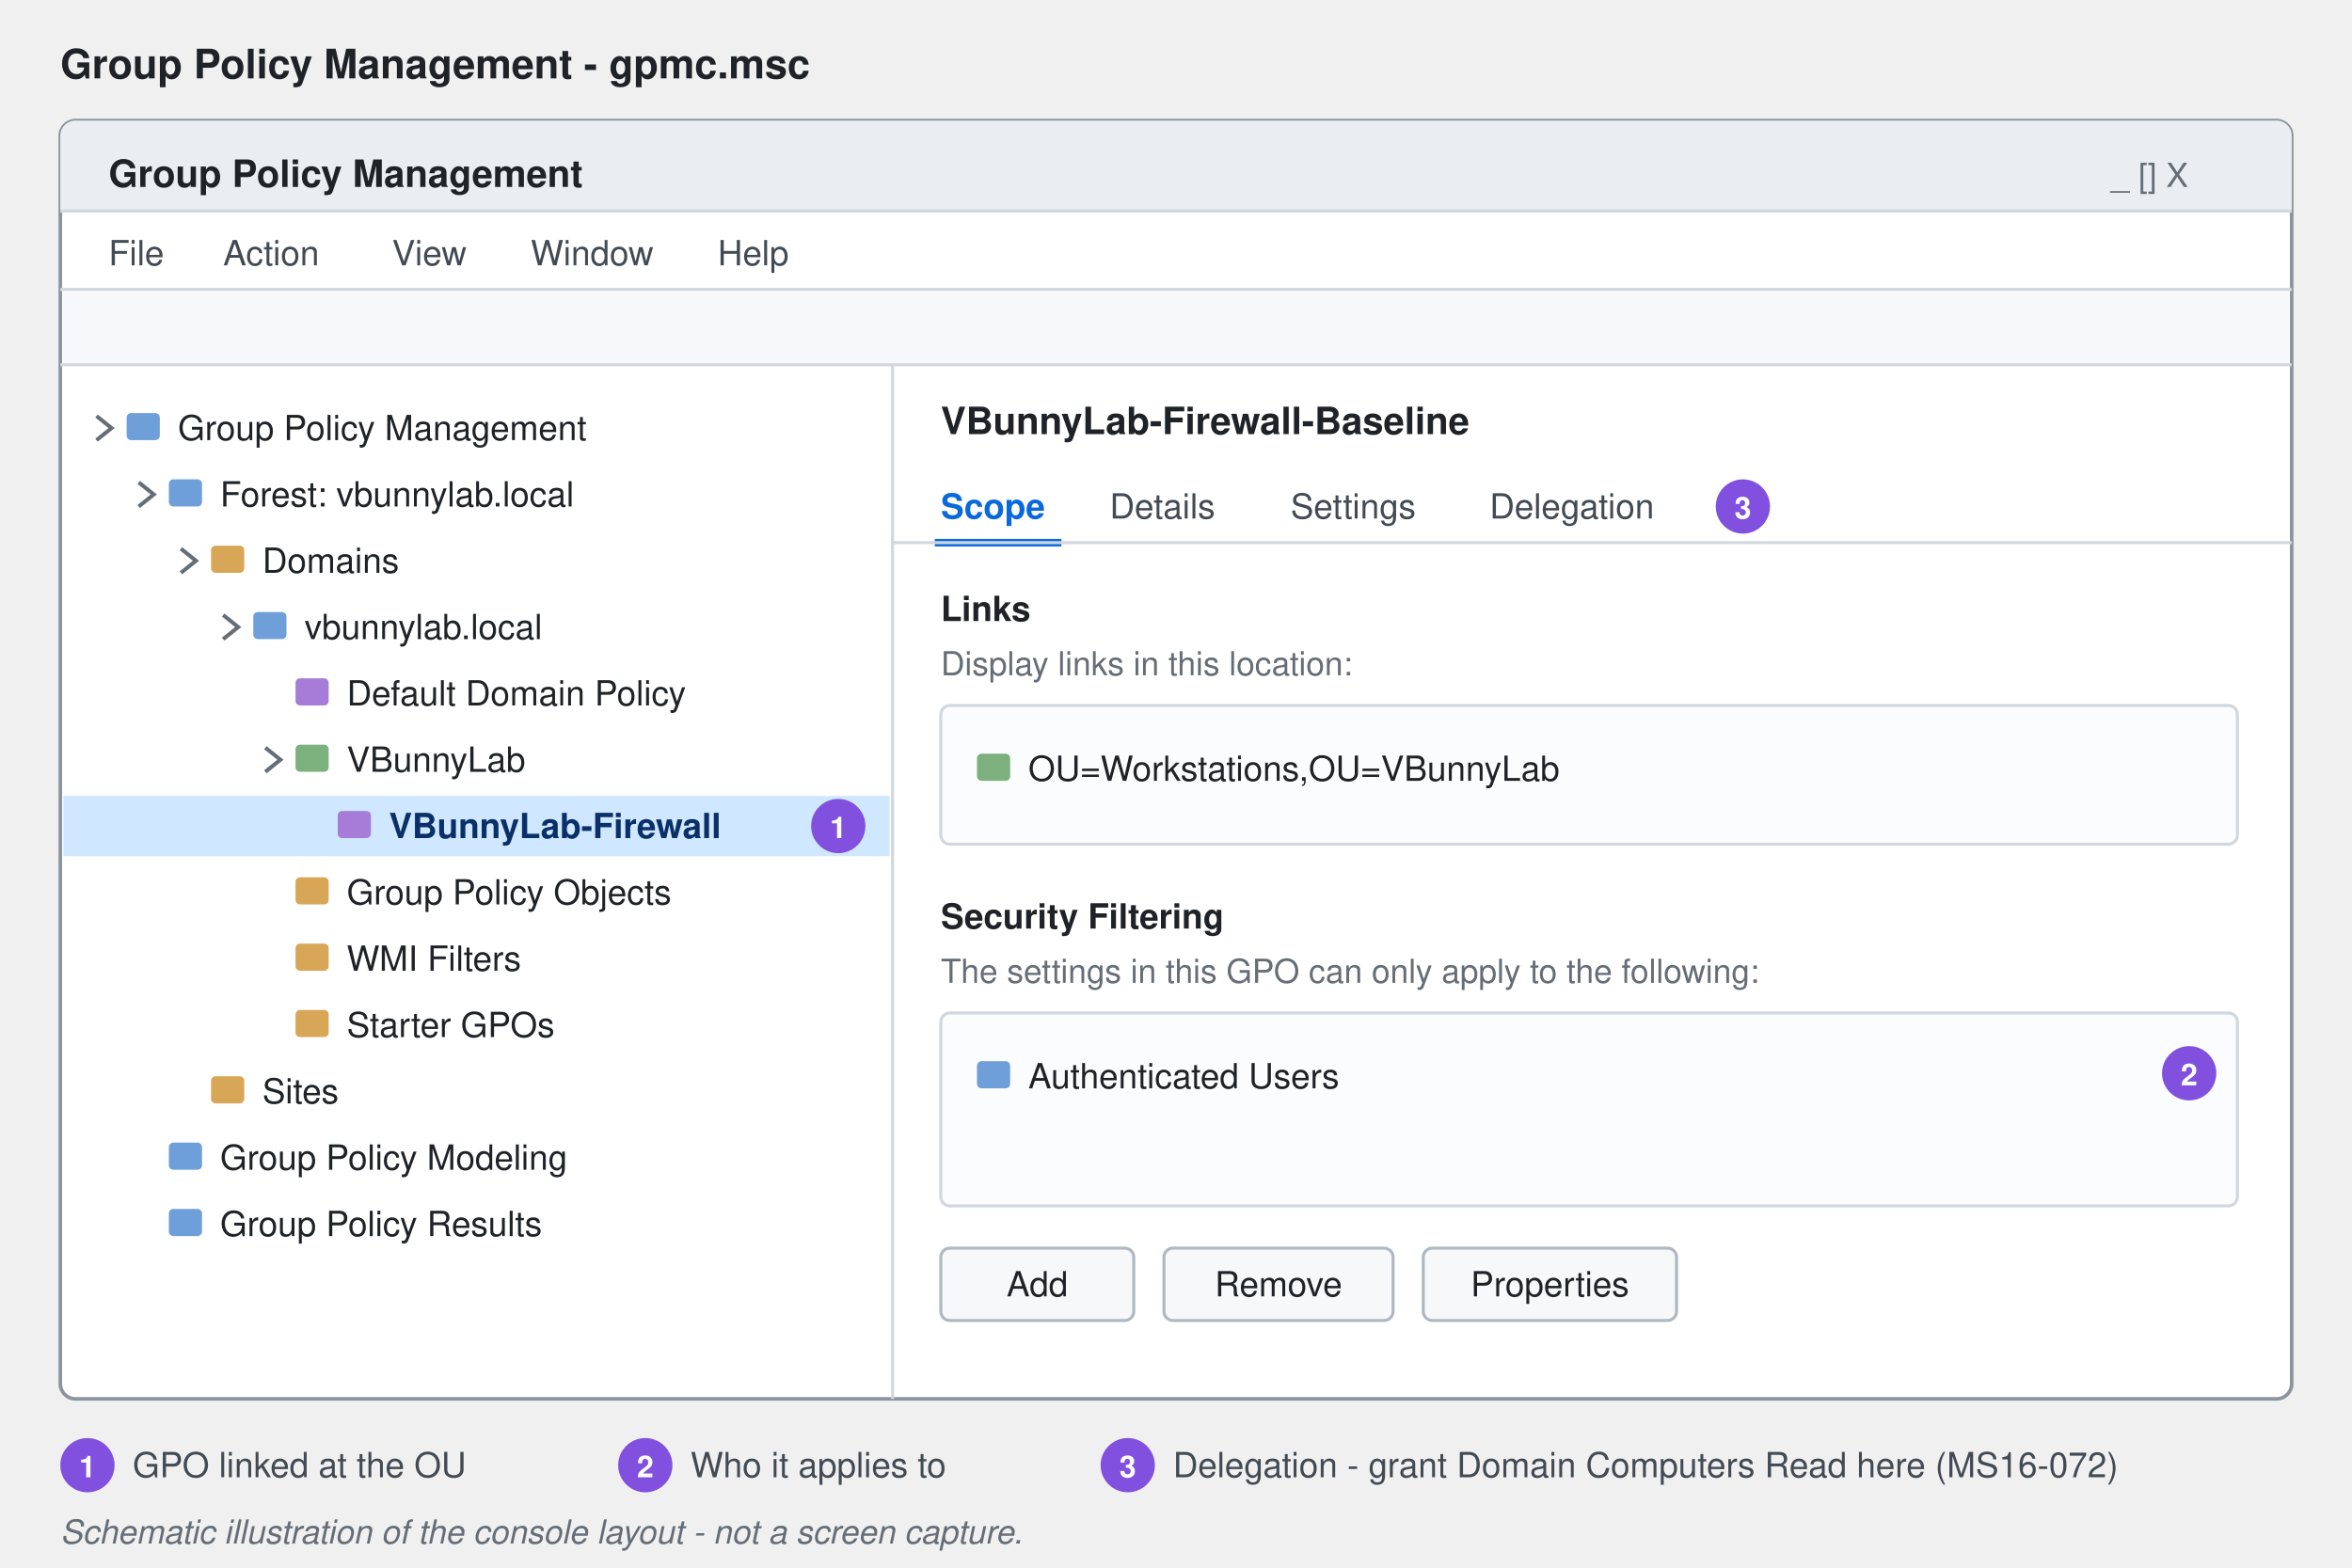
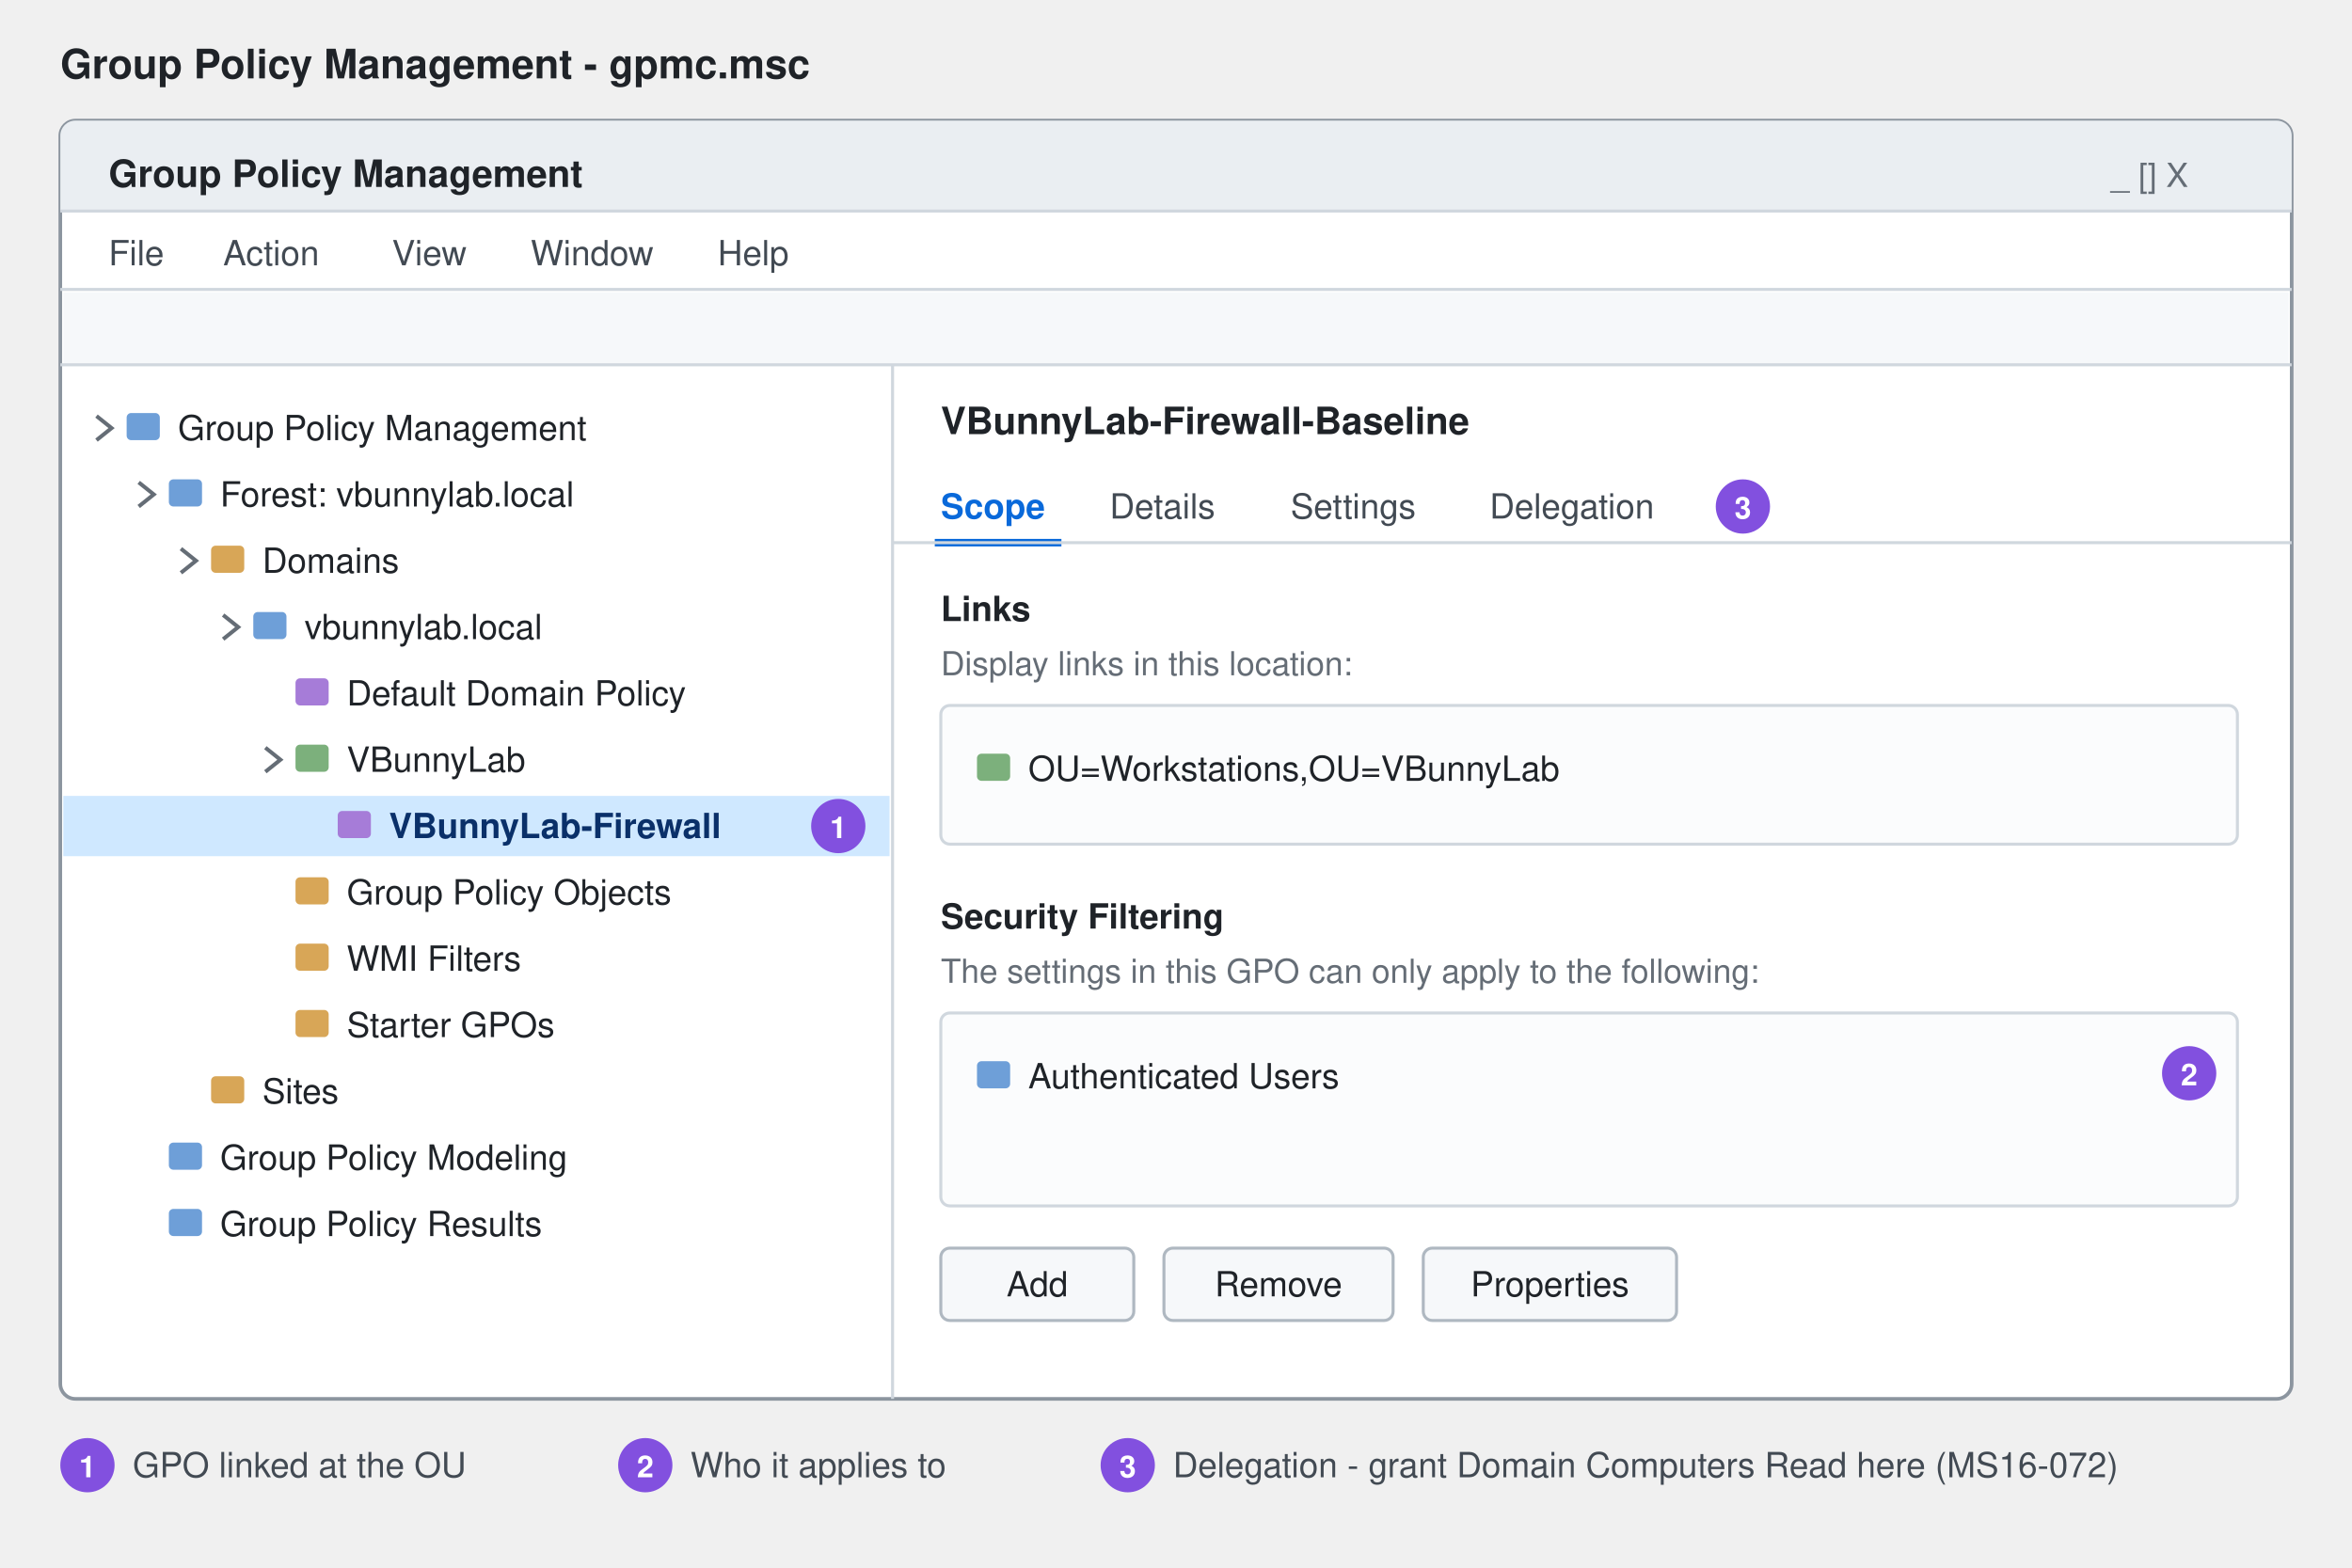
<svg xmlns="http://www.w3.org/2000/svg" viewBox="0 0 780 520" width="780" height="520" role="img" aria-labelledby="t d">
  <style>
    text { font-family: -apple-system, BlinkMacSystemFont, "Segoe UI", Helvetica, Arial, sans-serif; }
    .win    { fill: #ffffff; stroke: #8c959f; stroke-width: 1.2; }
    .title  { fill: #eaeef2; }
    .strip  { fill: #f6f8fa; }
    .box    { fill: #fbfcfd; stroke: #d0d7de; stroke-width: 1; }
    .btn    { fill: #f6f8fa; stroke: #afb8c1; stroke-width: 1; }
    .divide { stroke: #d0d7de; stroke-width: 1; }
    .sel    { fill: #cfe8ff; }
    .tabsel { stroke: #0969da; stroke-width: 2.5; }
    .icon   { fill: #d8a657; }
    .iconb  { fill: #6e9fd8; }
    .icong  { fill: #7cb07c; }
    .iconp  { fill: #a67cd8; }
    .chev   { fill: none; stroke: #656d76; stroke-width: 1.3; }
    .wtitle { fill: #1f2328; font-size: 12.5px; font-weight: 600; }
    .menu   { fill: #424a53; font-size: 11.5px; }
    .tree   { fill: #1f2328; font-size: 11.5px; }
    .treesel{ fill: #0a3069; font-size: 11.5px; font-weight: 600; }
    .ptitle { fill: #1f2328; font-size: 12.5px; font-weight: 600; }
    .tab    { fill: #424a53; font-size: 11.5px; }
    .tabon  { fill: #0969da; font-size: 11.5px; font-weight: 600; }
    .lbl    { fill: #1f2328; font-size: 11.5px; font-weight: 600; }
    .cell   { fill: #1f2328; font-size: 11.5px; }
    .dim    { fill: #656d76; font-size: 11px; }
    .badge  { fill: #8250df; }
    .bnum   { fill: #ffffff; font-size: 10px; font-weight: 700; }
    .legend { fill: #424a53; font-size: 11.5px; }
    .cap    { fill: #656d76; font-size: 11px; font-style: italic; }
    .hdr    { fill: #1f2328; font-size: 13.5px; font-weight: 600; }

    @media (prefers-color-scheme: dark) {
      .win    { fill: #161b22; stroke: #484f58; }
      .title  { fill: #21262d; }
      .strip  { fill: #0d1117; }
      .box    { fill: #0d1117; stroke: #30363d; }
      .btn    { fill: #21262d; stroke: #484f58; }
      .divide { stroke: #30363d; }
      .sel    { fill: #163a63; }
      .tabsel { stroke: #58a6ff; }
      .iconb  { fill: #58a6ff; }
      .icong  { fill: #3fb950; }
      .iconp  { fill: #bc8cff; }
      .chev   { stroke: #8b949e; }
      .wtitle { fill: #e6edf3; }
      .menu   { fill: #b1bac4; }
      .tree   { fill: #e6edf3; }
      .treesel{ fill: #cae8ff; }
      .ptitle { fill: #e6edf3; }
      .tab    { fill: #b1bac4; }
      .tabon  { fill: #58a6ff; }
      .lbl    { fill: #e6edf3; }
      .cell   { fill: #e6edf3; }
      .dim    { fill: #8b949e; }
      .badge  { fill: #bc8cff; }
      .bnum   { fill: #0d1117; }
      .legend { fill: #b1bac4; }
      .cap    { fill: #8b949e; }
      .hdr    { fill: #e6edf3; }
    }
  </style>
  <text class="hdr" x="20" y="26">Group Policy Management  -  gpmc.msc</text>
  <rect class="win" x="20" y="40" width="740" height="424" rx="5" />
  <path class="title" d="M20 45 a5 5 0 0 1 5 -5 h730 a5 5 0 0 1 5 5 v25 h-740 z" />
  <text class="wtitle" x="36" y="62">Group Policy Management</text>
  <text class="dim" x="700" y="62">_  []  X</text>
  <line class="divide" x1="20" y1="70" x2="760" y2="70" />
  <text class="menu" x="36" y="88">File</text>
  <text class="menu" x="74" y="88">Action</text>
  <text class="menu" x="130" y="88">View</text>
  <text class="menu" x="176" y="88">Window</text>
  <text class="menu" x="238" y="88">Help</text>
  <line class="divide" x1="20" y1="96" x2="760" y2="96" />
  <rect class="strip" x="21" y="97" width="738" height="24" />
  <line class="divide" x1="20" y1="121" x2="760" y2="121" />
  <line class="divide" x1="296" y1="121" x2="296" y2="464" />
  <rect class="sel" x="21" y="264" width="274" height="20" />
  <path class="chev" d="M32 138 l5 4 l-5 4" />
  <rect class="iconb" x="42" y="137" width="11" height="9" rx="1.5" />
  <text class="tree" x="59" y="146">Group Policy Management</text>
  <path class="chev" d="M46 160 l5 4 l-5 4" />
  <rect class="iconb" x="56" y="159" width="11" height="9" rx="1.5" />
  <text class="tree" x="73" y="168">Forest: vbunnylab.local</text>
  <path class="chev" d="M60 182 l5 4 l-5 4" />
  <rect class="icon" x="70" y="181" width="11" height="9" rx="1.5" />
  <text class="tree" x="87" y="190">Domains</text>
  <path class="chev" d="M74 204 l5 4 l-5 4" />
  <rect class="iconb" x="84" y="203" width="11" height="9" rx="1.5" />
  <text class="tree" x="101" y="212">vbunnylab.local</text>
  <rect class="iconp" x="98" y="225" width="11" height="9" rx="1.5" />
  <text class="tree" x="115" y="234">Default Domain Policy</text>
  <path class="chev" d="M88 248 l5 4 l-5 4" />
  <rect class="icong" x="98" y="247" width="11" height="9" rx="1.5" />
  <text class="tree" x="115" y="256">VBunnyLab</text>
  <rect class="iconp" x="112" y="269" width="11" height="9" rx="1.5" />
  <text class="treesel" x="129" y="278">VBunnyLab-Firewall</text>
  <circle class="badge" cx="278" cy="274" r="9" />
  <text class="bnum" x="278" y="278" text-anchor="middle">1</text>
  <rect class="icon" x="98" y="291" width="11" height="9" rx="1.5" />
  <text class="tree" x="115" y="300">Group Policy Objects</text>
  <rect class="icon" x="98" y="313" width="11" height="9" rx="1.5" />
  <text class="tree" x="115" y="322">WMI Filters</text>
  <rect class="icon" x="98" y="335" width="11" height="9" rx="1.5" />
  <text class="tree" x="115" y="344">Starter GPOs</text>
  <rect class="icon" x="70" y="357" width="11" height="9" rx="1.5" />
  <text class="tree" x="87" y="366">Sites</text>
  <rect class="iconb" x="56" y="379" width="11" height="9" rx="1.5" />
  <text class="tree" x="73" y="388">Group Policy Modeling</text>
  <rect class="iconb" x="56" y="401" width="11" height="9" rx="1.5" />
  <text class="tree" x="73" y="410">Group Policy Results</text>
  <text class="ptitle" x="312" y="144">VBunnyLab-Firewall-Baseline</text>
  <text class="tabon" x="312" y="172">Scope</text>
  <text class="tab" x="368" y="172">Details</text>
  <text class="tab" x="428" y="172">Settings</text>
  <text class="tab" x="494" y="172">Delegation</text>
  <line class="tabsel" x1="310" y1="180" x2="352" y2="180" />
  <line class="divide" x1="296" y1="180" x2="760" y2="180" />
  <circle class="badge" cx="578" cy="168" r="9" />
  <text class="bnum" x="578" y="172" text-anchor="middle">3</text>
  <text class="lbl" x="312" y="206">Links</text>
  <text class="dim" x="312" y="224">Display links in this location:</text>
  <rect class="box" x="312" y="234" width="430" height="46" rx="3" />
  <rect class="icong" x="324" y="250" width="11" height="9" rx="1.5" />
  <text class="cell" x="341" y="259">OU=Workstations,OU=VBunnyLab</text>
  <text class="lbl" x="312" y="308">Security Filtering</text>
  <text class="dim" x="312" y="326">The settings in this GPO can only apply to the following:</text>
  <rect class="box" x="312" y="336" width="430" height="64" rx="3" />
  <rect class="iconb" x="324" y="352" width="11" height="9" rx="1.5" />
  <text class="cell" x="341" y="361">Authenticated Users</text>
  <circle class="badge" cx="726" cy="356" r="9" />
  <text class="bnum" x="726" y="360" text-anchor="middle">2</text>
  <rect class="btn" x="312" y="414" width="64" height="24" rx="3" />
  <text class="cell" x="344" y="430" text-anchor="middle">Add</text>
  <rect class="btn" x="386" y="414" width="76" height="24" rx="3" />
  <text class="cell" x="424" y="430" text-anchor="middle">Remove</text>
  <rect class="btn" x="472" y="414" width="84" height="24" rx="3" />
  <text class="cell" x="514" y="430" text-anchor="middle">Properties</text>
  <circle class="badge" cx="29" cy="486" r="9" />
  <text class="bnum" x="29" y="490" text-anchor="middle">1</text>
  <text class="legend" x="44" y="490">GPO linked at the OU</text>
  <circle class="badge" cx="214" cy="486" r="9" />
  <text class="bnum" x="214" y="490" text-anchor="middle">2</text>
  <text class="legend" x="229" y="490">Who it applies to</text>
  <circle class="badge" cx="374" cy="486" r="9" />
  <text class="bnum" x="374" y="490" text-anchor="middle">3</text>
  <text class="legend" x="389" y="490">Delegation - grant Domain Computers Read here (MS16-072)</text>
-   <text class="cap" x="20" y="512">Schematic illustration of the console layout - not a screen capture.</text>
+   <text class="cap" x="20" y="512" />
</svg>
